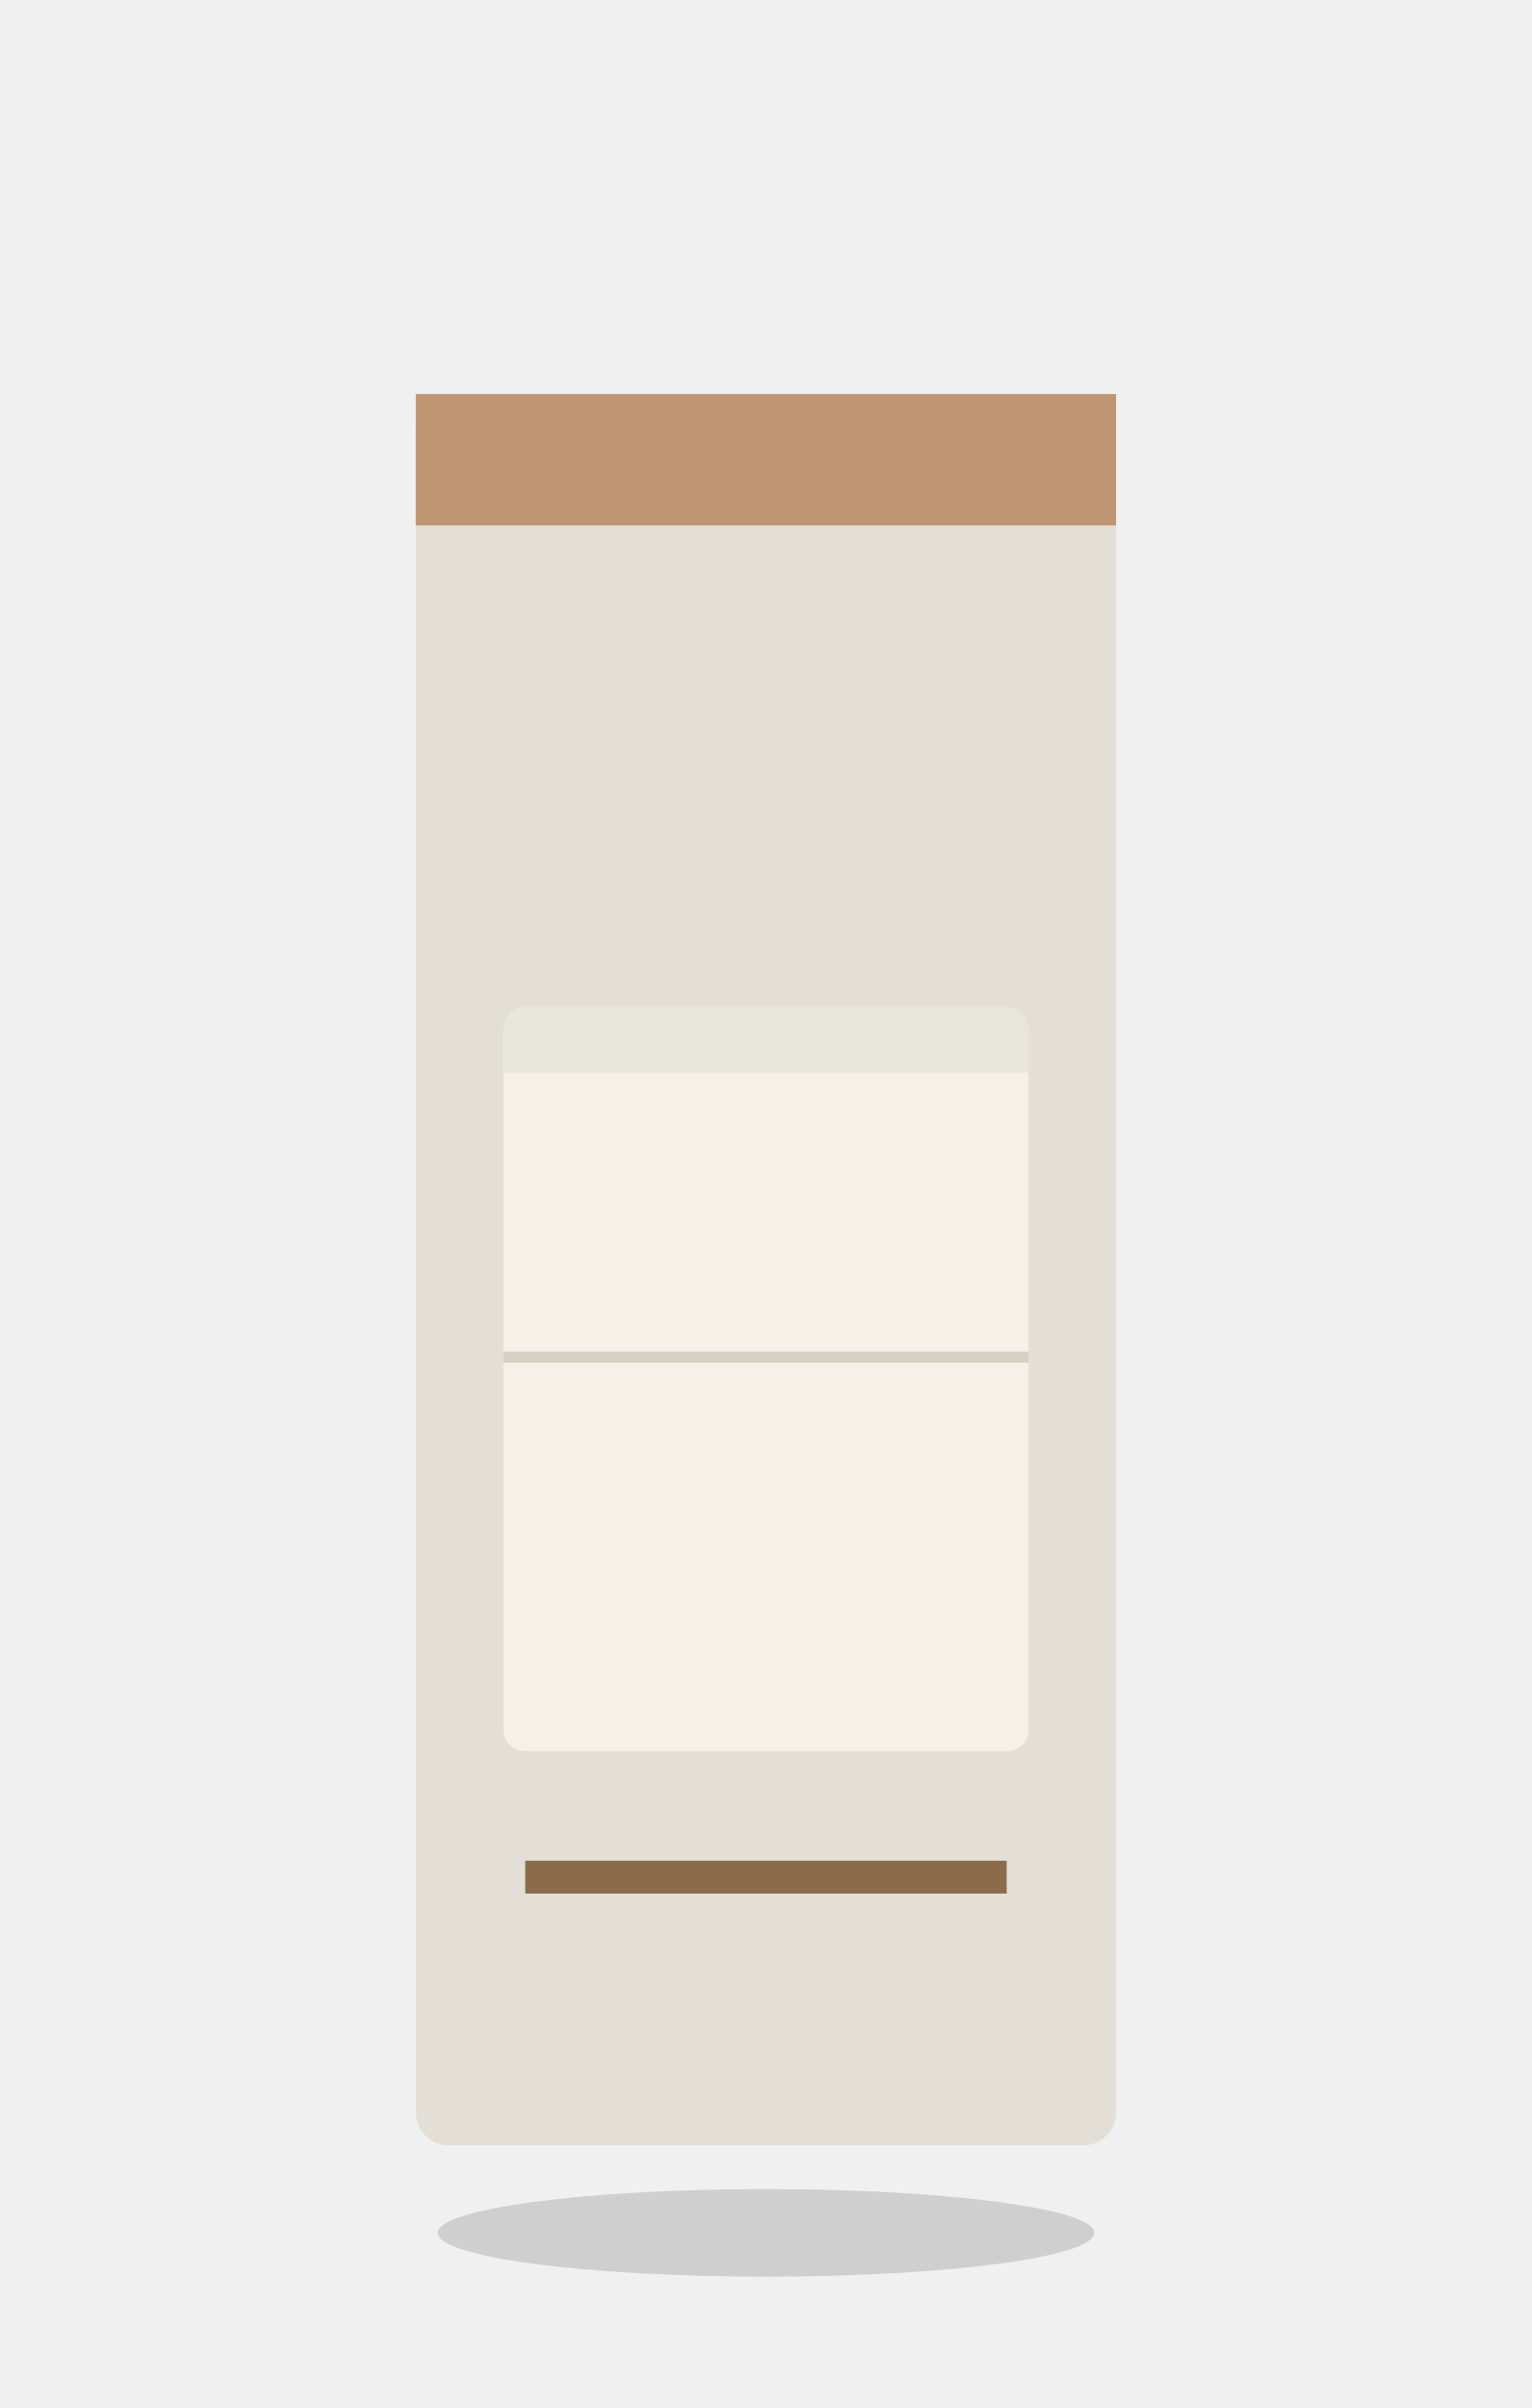
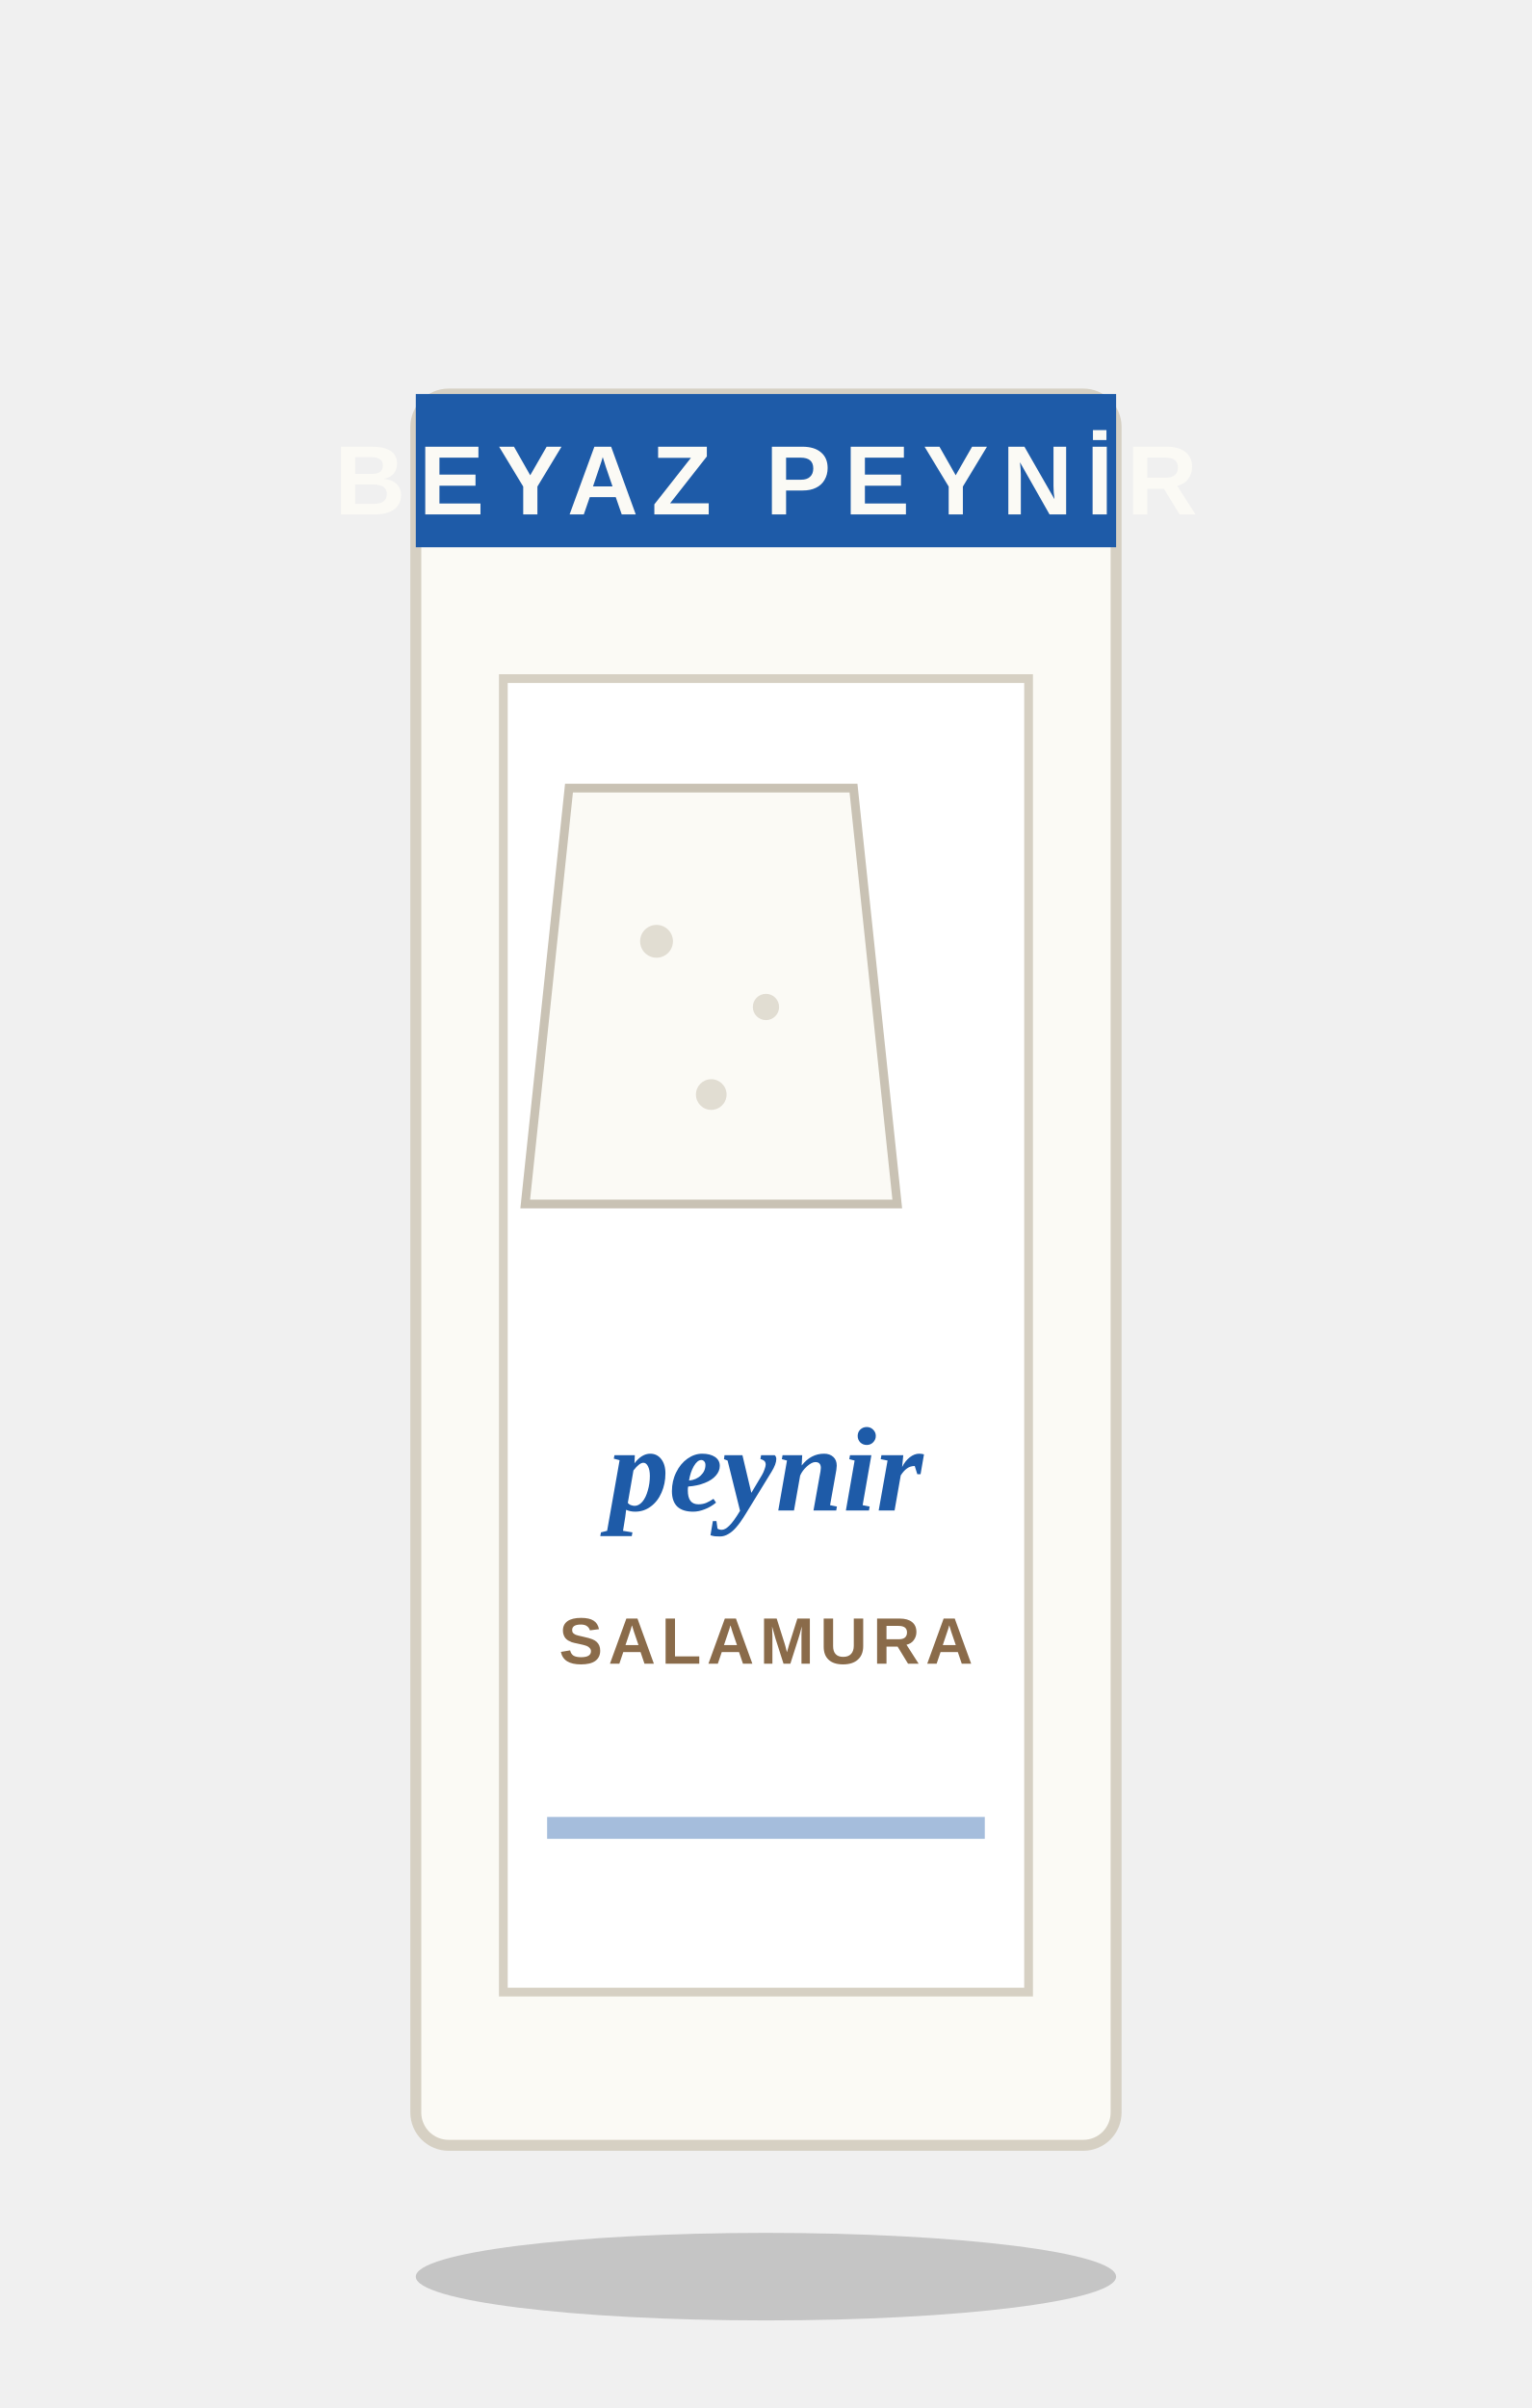
<svg xmlns="http://www.w3.org/2000/svg" viewBox="0 0 140 220">
-   <rect x="38" y="36" width="64" height="160" rx="3" fill="#E3DFD6" />
-   <rect x="38" y="36" width="64" height="12" fill="#BF9470" />
-   <rect x="46" y="92" width="48" height="68" rx="2" fill="#F5F1E8" />
-   <rect x="46" y="92" width="48" height="6" fill="#E3DFD6" opacity="0.7" />
-   <line x1="46" y1="124" x2="94" y2="124" stroke="#D6D0C3" stroke-width="1" />
-   <rect x="48" y="170" width="44" height="3" fill="#8A6B4A" />
-   <ellipse cx="70" cy="204" rx="30" ry="4" fill="#000000" opacity="0.14" />
+   <ellipse cx="70" cy="208" rx="32" ry="4" fill="#000000" opacity="0.18" />
+   <rect x="38" y="36" width="64" height="160" rx="3" fill="#FBFAF5" stroke="#D6D0C3" stroke-width="1" />
+   <rect x="38" y="36" width="64" height="14" fill="#1E5BA8" />
+   <text x="70" y="47" text-anchor="middle" font-family="Arial, Helvetica, sans-serif" font-size="9" font-weight="bold" fill="#FBFAF5" letter-spacing="1.2">BEYAZ PEYNİR</text>
+   <rect x="46" y="62" width="48" height="120" fill="#FFFFFF" stroke="#D6D0C3" stroke-width="0.8" />
+   <path d="M52 72 L78 72 L82 110 L48 110 Z" fill="#FBFAF5" stroke="#C9C2B4" stroke-width="0.8" />
+   <circle cx="60" cy="86" r="1.5" fill="#D6D0C3" opacity="0.7" />
+   <circle cx="70" cy="92" r="1.2" fill="#D6D0C3" opacity="0.7" />
+   <circle cx="65" cy="100" r="1.4" fill="#D6D0C3" opacity="0.7" />
+   <text x="70" y="138" text-anchor="middle" font-family="Georgia, 'Times New Roman', serif" font-size="11" font-weight="bold" font-style="italic" fill="#1E5BA8">peynir</text>
+   <text x="70" y="152" text-anchor="middle" font-family="Arial, Helvetica, sans-serif" font-size="6" font-weight="bold" fill="#8A6B4A" letter-spacing="0.5">SALAMURA</text>
+   <rect x="50" y="166" width="40" height="2" fill="#1E5BA8" opacity="0.4" />
</svg>
